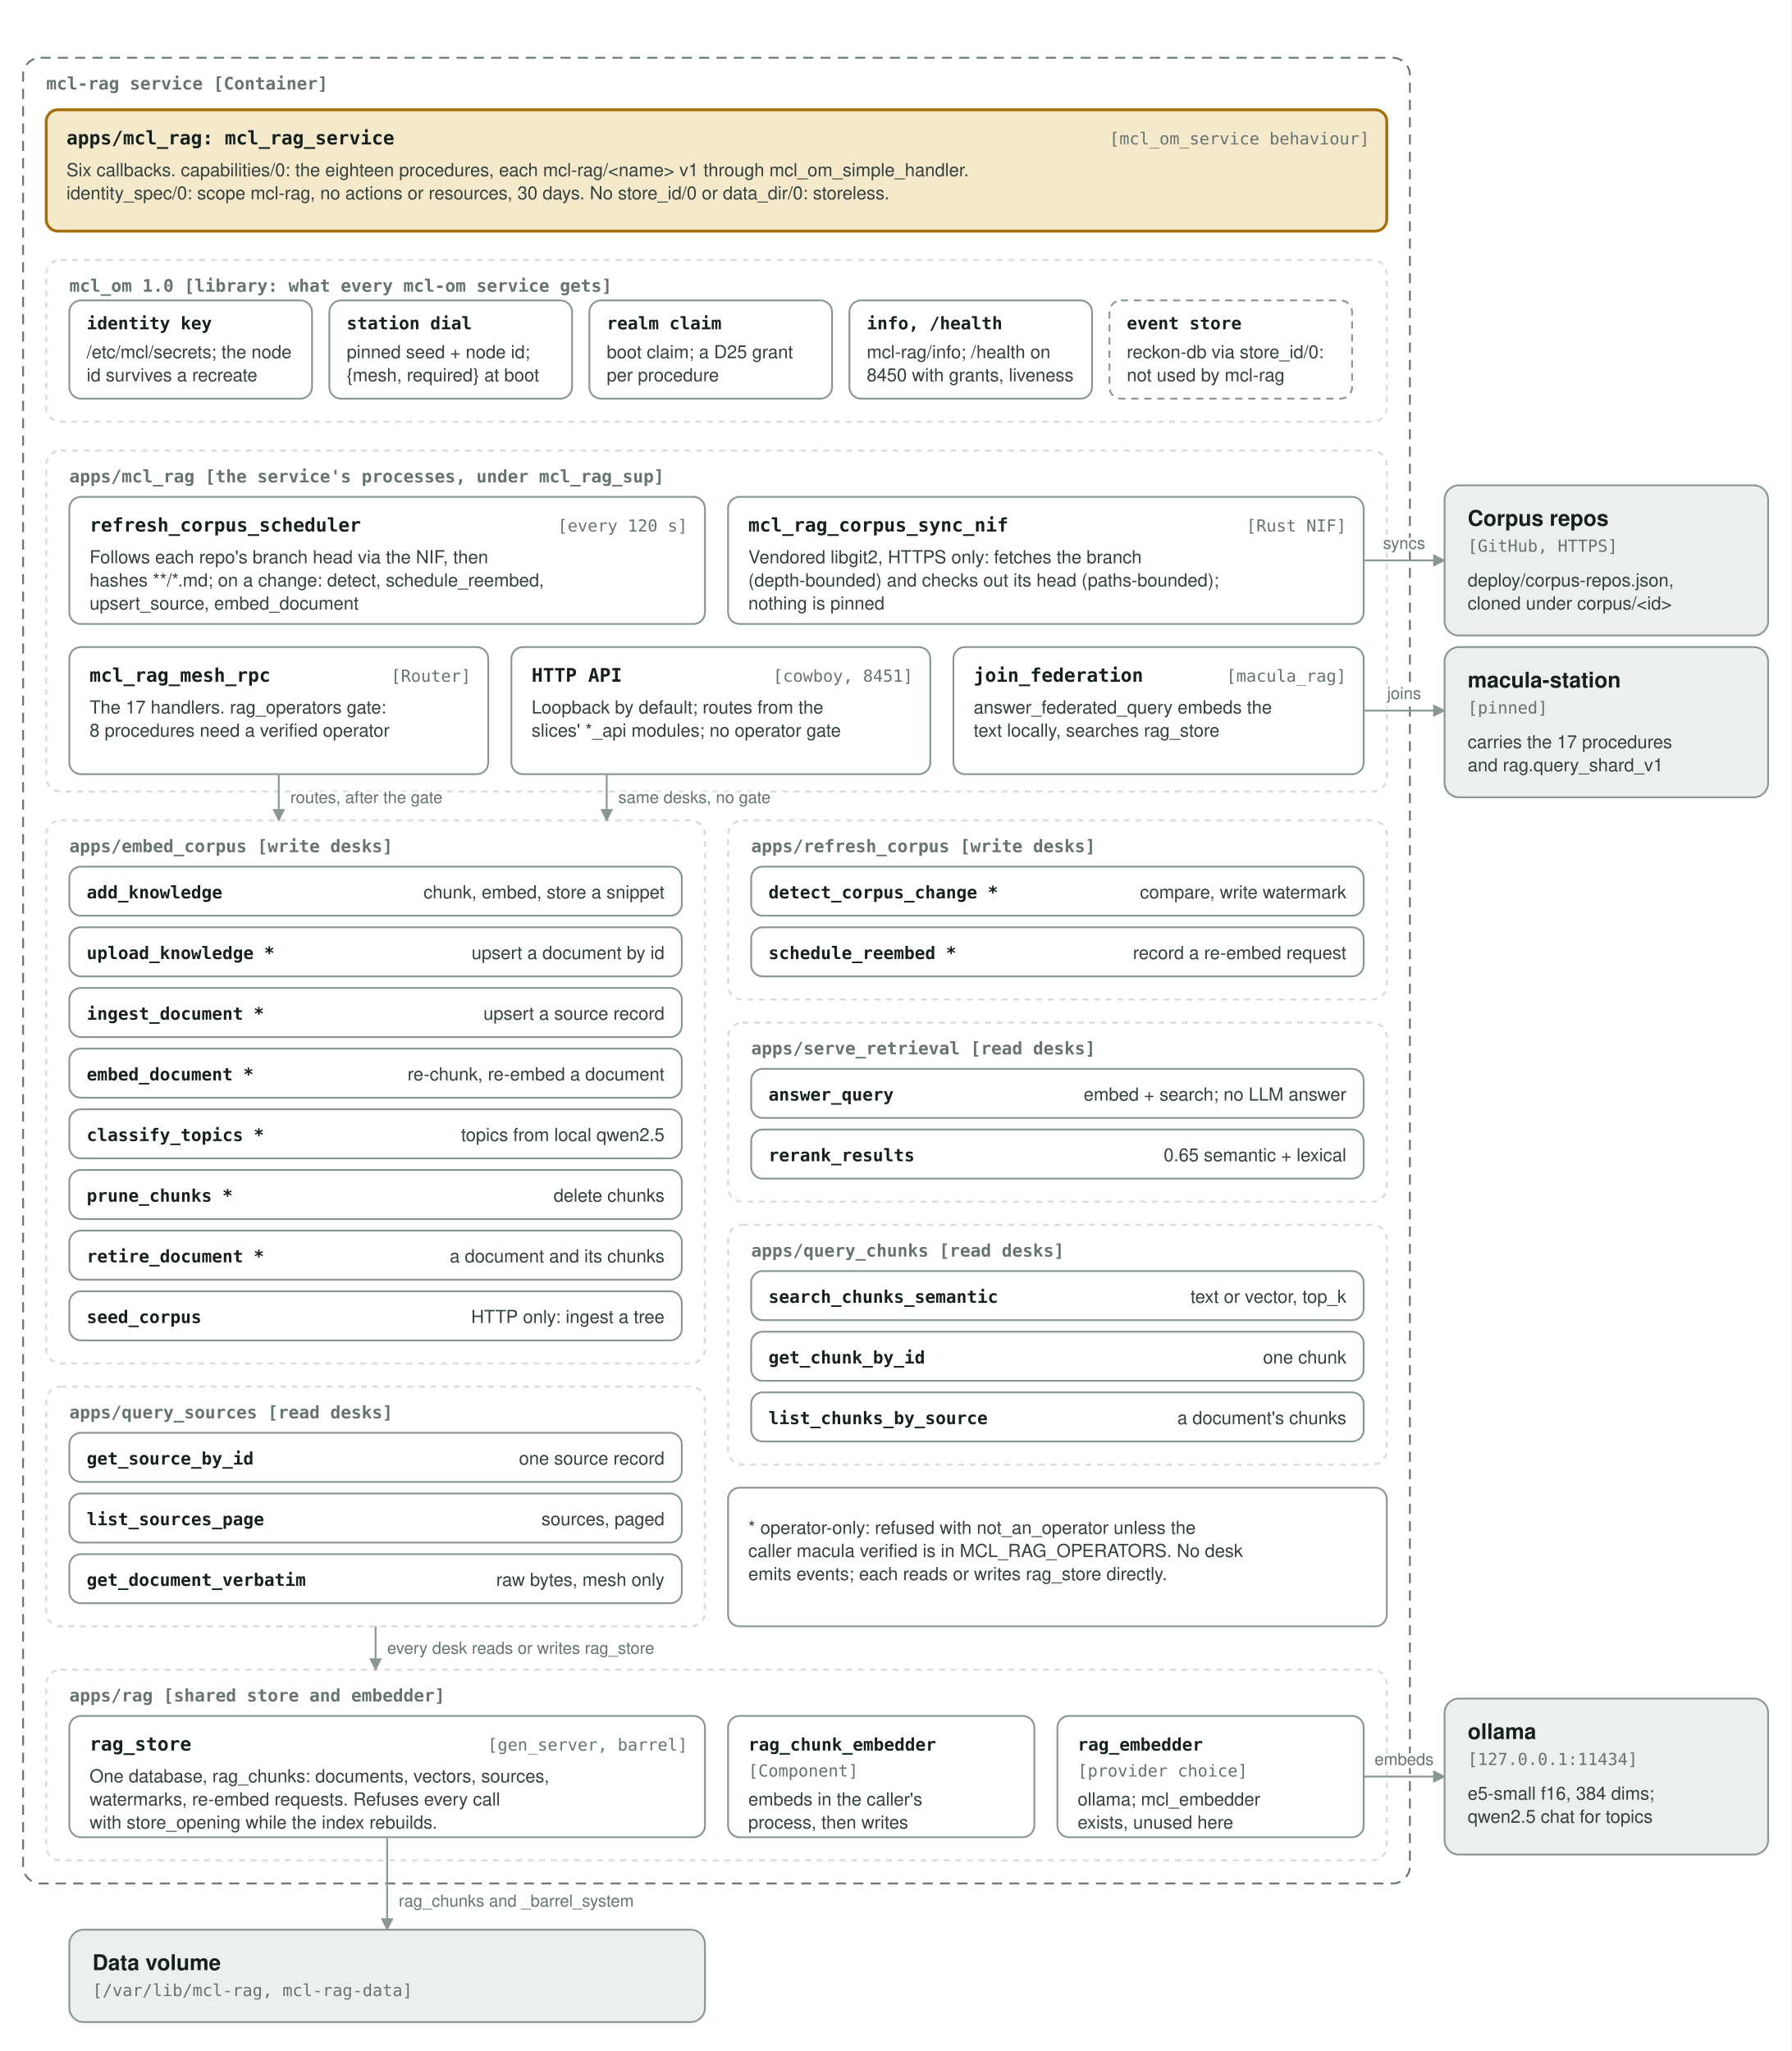
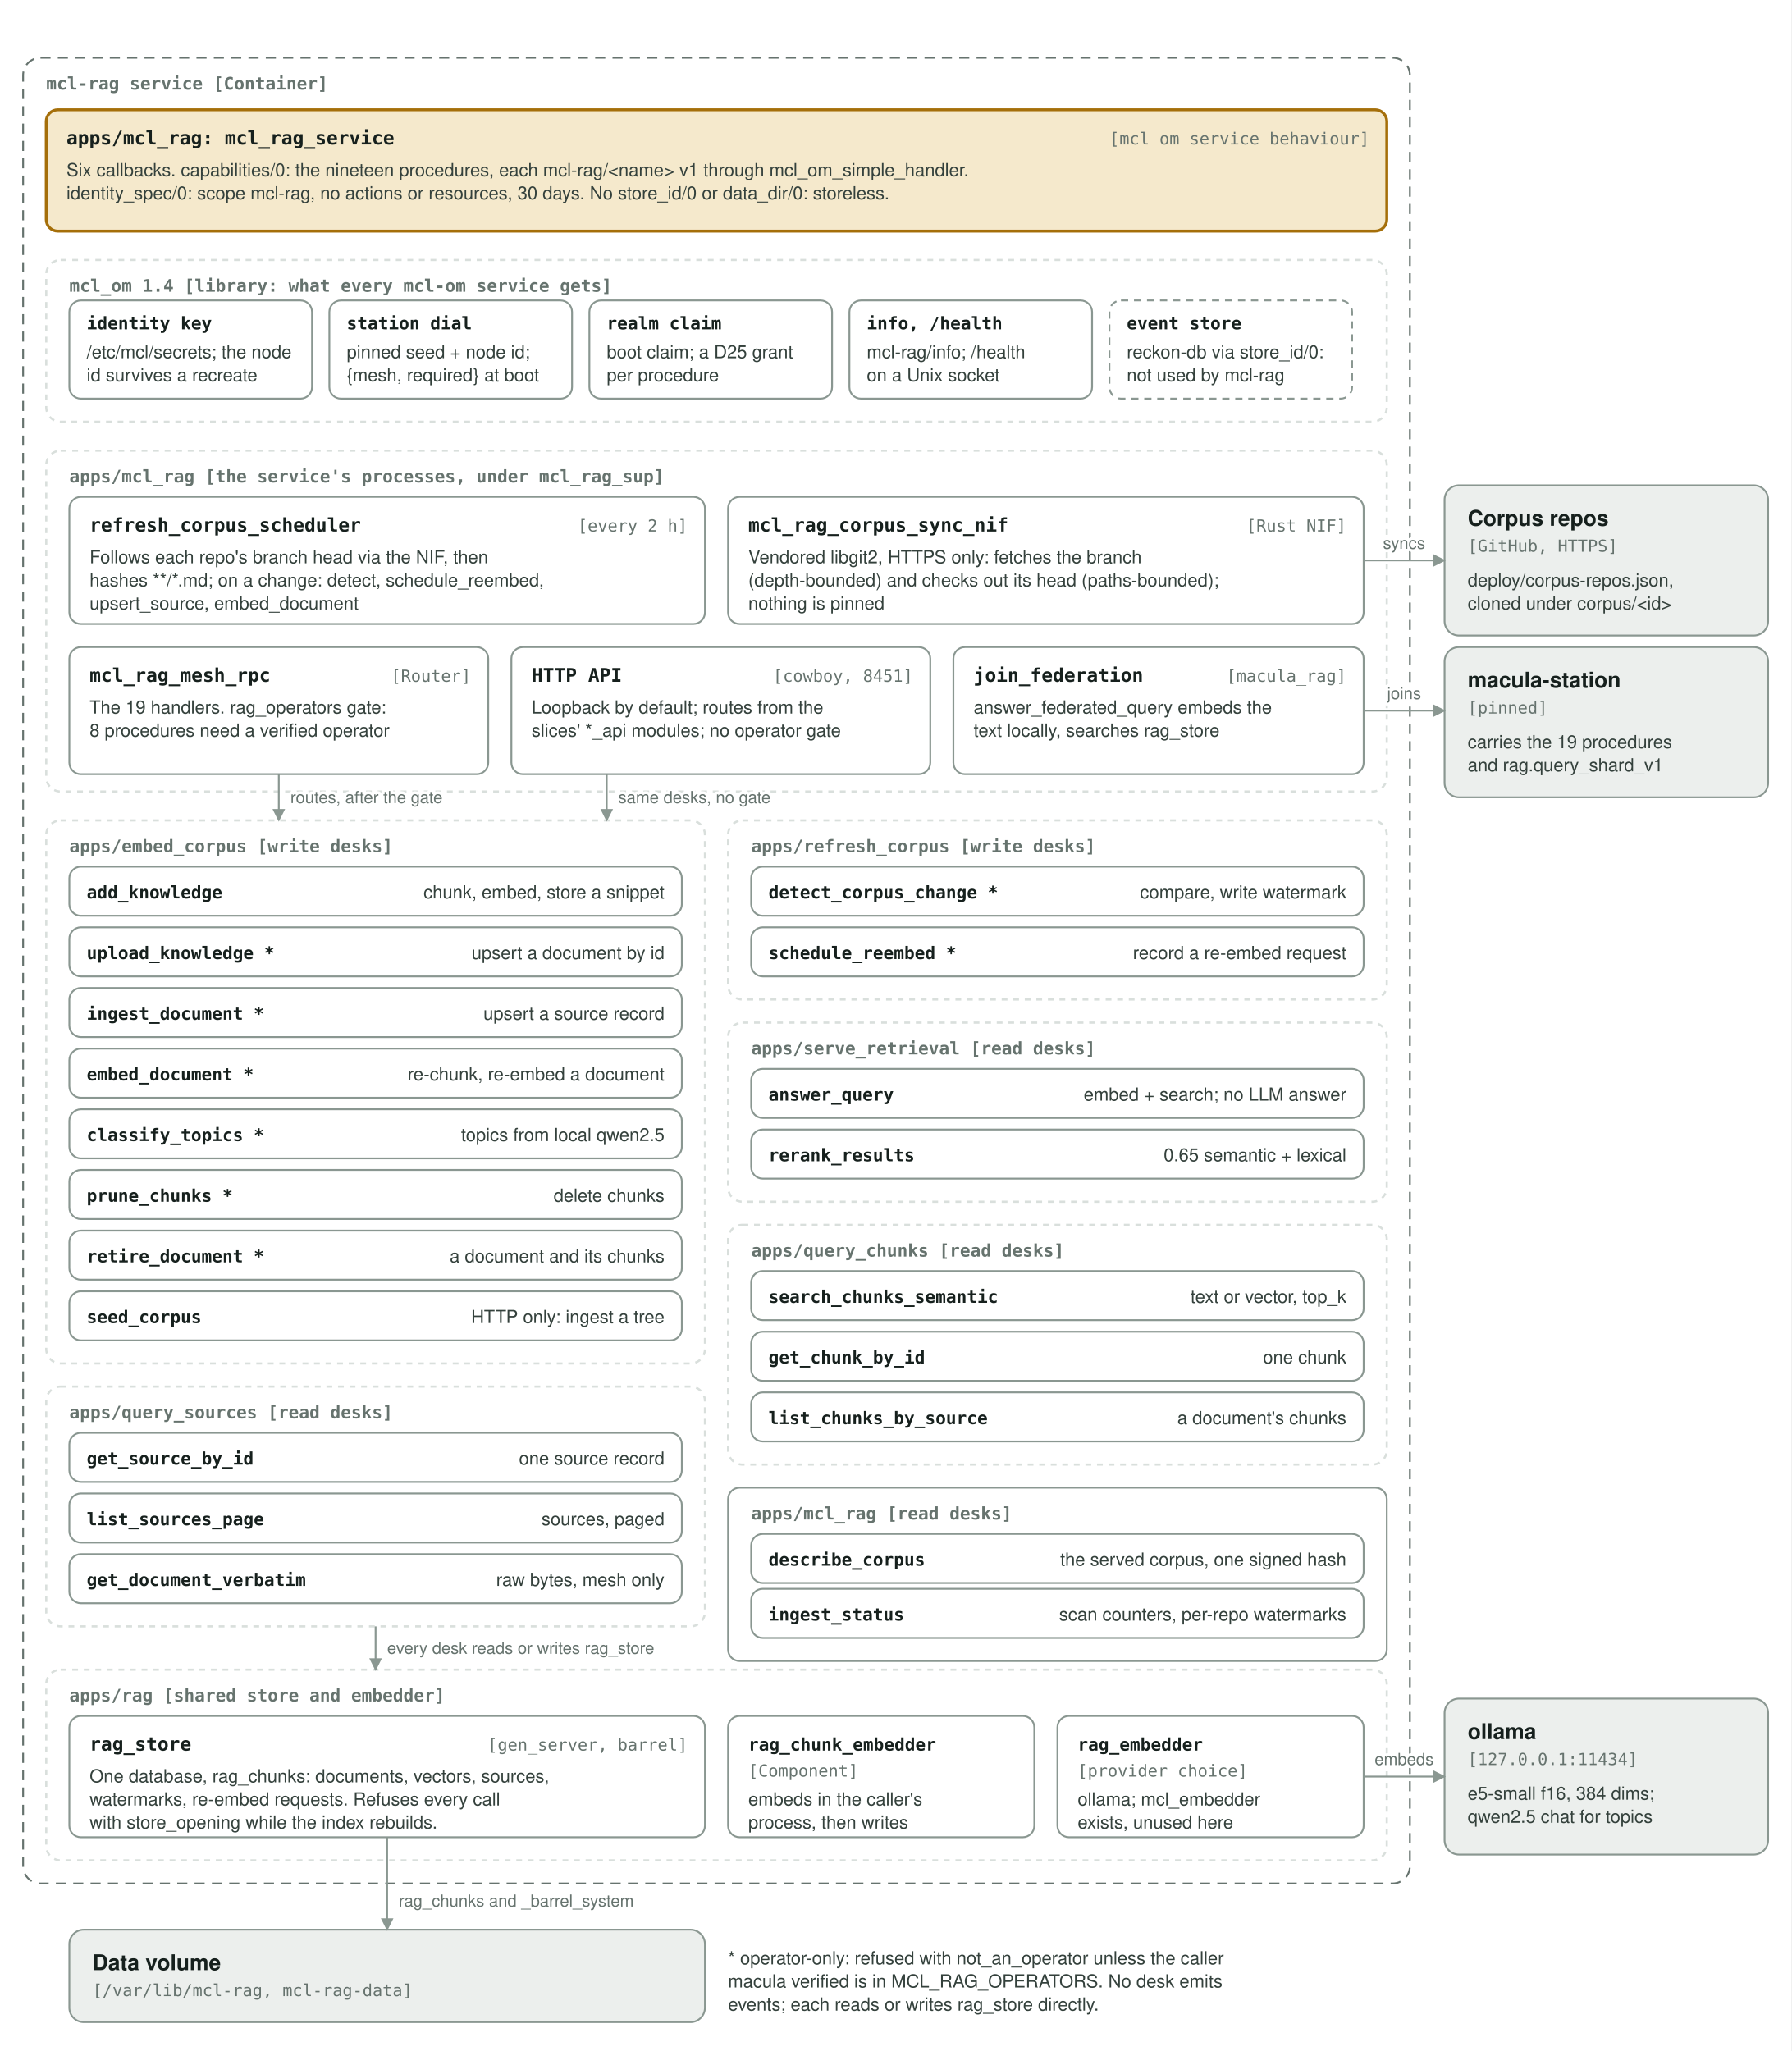
<svg xmlns="http://www.w3.org/2000/svg" viewBox="0 0 1240 1420" role="img" aria-label="mcl-rag components">
  <style>
.t-name { font-family: "Atkinson Hyperlegible", "Segoe UI", system-ui, -apple-system, Helvetica, Arial, sans-serif; font-size: 15px; font-weight: 700; }
.t-desc { font-family: "Atkinson Hyperlegible", "Segoe UI", system-ui, -apple-system, Helvetica, Arial, sans-serif; font-size: 12.5px; }
.t-rel { font-family: "Atkinson Hyperlegible", "Segoe UI", system-ui, -apple-system, Helvetica, Arial, sans-serif; font-size: 11.5px; paint-order: stroke; stroke-width: 4px; stroke-linejoin: round; }
.t-code { font-family: "JetBrains Mono", ui-monospace, Menlo, Consolas, monospace; font-size: 13px; font-weight: 600; }
.t-small { font-size: 12px; }
.t-type { font-family: "JetBrains Mono", ui-monospace, Menlo, Consolas, monospace; font-size: 11.5px; }
.t-bound { font-family: "JetBrains Mono", ui-monospace, Menlo, Consolas, monospace; font-size: 12px; font-weight: 600; }
.edge { fill: none; stroke-width: 1.25; }
.edge-later { fill: none; stroke-width: 1.25; stroke-dasharray: 5 4; }
.bg { fill: #FFFFFF; }
.b-sys { fill: #F5E9CC; stroke: #A56F0A; stroke-width: 2; }
.b-ext { fill: #ECEFED; stroke: #8A9791; stroke-width: 1.25; }
.b-per { fill: #E3EBF2; stroke: #3B5B7A; stroke-width: 1.25; }
.b-cmp { fill: #FFFFFF; stroke: #8A9791; stroke-width: 1.25; }
.b-later { fill: none; stroke: #8A9791; stroke-width: 1.25; stroke-dasharray: 5 4; }
.bound { fill: none; stroke: #66736E; stroke-width: 1.25; stroke-dasharray: 7 5; }
.bound-in { fill: none; stroke: #D9DFDC; stroke-width: 1.5; stroke-dasharray: 4 4; }
.head { fill: #3B5B7A; }
.t-name { fill: #16201D; }
.t-code { fill: #16201D; }
.t-type { fill: #66736E; }
.t-desc { fill: #34413C; }
.t-bound { fill: #66736E; }
.t-rel { fill: #66736E; stroke: #FFFFFF; }
.edge, .edge-later { stroke: #8A9791; }
.arrowhead { fill: #8A9791; }
@media (prefers-color-scheme: dark) {
.bg { fill: #171F1C; }
.b-sys { fill: #3A2E13; stroke: #E3AA3C; stroke-width: 2; }
.b-ext { fill: #1C2421; stroke: #7D8B85; stroke-width: 1.25; }
.b-per { fill: #1D2A36; stroke: #8EB4D8; stroke-width: 1.25; }
.b-cmp { fill: #171F1C; stroke: #7D8B85; stroke-width: 1.25; }
.b-later { fill: none; stroke: #7D8B85; stroke-width: 1.25; stroke-dasharray: 5 4; }
.bound { fill: none; stroke: #93A09A; stroke-width: 1.25; stroke-dasharray: 7 5; }
.bound-in { fill: none; stroke: #2A3431; stroke-width: 1.5; stroke-dasharray: 4 4; }
.head { fill: #8EB4D8; }
.t-name { fill: #E6ECE9; }
.t-code { fill: #E6ECE9; }
.t-type { fill: #93A09A; }
.t-desc { fill: #C3CDC8; }
.t-bound { fill: #93A09A; }
.t-rel { fill: #93A09A; stroke: #171F1C; }
.edge, .edge-later { stroke: #7D8B85; }
.arrowhead { fill: #7D8B85; }
}
</style>
  <defs>
    <marker id="a" viewBox="0 0 10 10" refX="9" refY="5" markerWidth="7" markerHeight="7" orient="auto-start-reverse">
      <path class="arrowhead" d="M0 0L10 5L0 10z" />
    </marker>
  </defs>
  <rect class="bg" x="0" y="0" width="1240" height="1420" />
  <rect class="bound" x="16" y="40" width="960" height="1264" rx="12" />
  <text class="t-bound" x="32" y="62">mcl-rag service [Container]</text>
  <rect class="b-sys" x="32" y="76" width="928" height="84" rx="8" />
  <text class="t-code" x="46" y="100">apps/mcl_rag: mcl_rag_service</text>
  <text class="t-type" x="948" y="100" text-anchor="end">[mcl_om_service behaviour]</text>
-   <text class="t-desc" x="46" y="122">Six callbacks. capabilities/0: the eighteen procedures, each mcl-rag/&lt;name&gt; v1 through mcl_om_simple_handler.</text>
+   <text class="t-desc" x="46" y="122">Six callbacks. capabilities/0: the nineteen procedures, each mcl-rag/&lt;name&gt; v1 through mcl_om_simple_handler.</text>
  <text class="t-desc" x="46" y="138">identity_spec/0: scope mcl-rag, no actions or resources, 30 days. No store_id/0 or data_dir/0: storeless.</text>
  <rect class="bound-in" x="32" y="180" width="928" height="112" rx="10" />
-   <text class="t-bound" x="48" y="202">mcl_om 1.0 [library: what every mcl-om service gets]</text>
+   <text class="t-bound" x="48" y="202">mcl_om 1.4 [library: what every mcl-om service gets]</text>
  <rect class="b-cmp" x="48" y="208" width="168" height="68" rx="8" />
  <text class="t-code t-small" x="60" y="228">identity key</text>
  <text class="t-desc" x="60" y="248">/etc/mcl/secrets; the node</text>
  <text class="t-desc" x="60" y="264">id survives a recreate</text>
  <rect class="b-cmp" x="228" y="208" width="168" height="68" rx="8" />
  <text class="t-code t-small" x="240" y="228">station dial</text>
  <text class="t-desc" x="240" y="248">pinned seed + node id;</text>
  <text class="t-desc" x="240" y="264">{mesh, required} at boot</text>
  <rect class="b-cmp" x="408" y="208" width="168" height="68" rx="8" />
  <text class="t-code t-small" x="420" y="228">realm claim</text>
  <text class="t-desc" x="420" y="248">boot claim; a D25 grant</text>
  <text class="t-desc" x="420" y="264">per procedure</text>
  <rect class="b-cmp" x="588" y="208" width="168" height="68" rx="8" />
  <text class="t-code t-small" x="600" y="228">info, /health</text>
-   <text class="t-desc" x="600" y="248">mcl-rag/info; /health on</text>
-   <text class="t-desc" x="600" y="264">8450 with grants, liveness</text>
+   <text class="t-desc" x="600" y="248">mcl-rag/info; /health</text>
+   <text class="t-desc" x="600" y="264">on a Unix socket</text>
  <rect class="b-later" x="768" y="208" width="168" height="68" rx="8" />
  <text class="t-code t-small" x="780" y="228">event store</text>
  <text class="t-desc" x="780" y="248">reckon-db via store_id/0:</text>
  <text class="t-desc" x="780" y="264">not used by mcl-rag</text>
  <rect class="bound-in" x="32" y="312" width="928" height="236" rx="10" />
  <text class="t-bound" x="48" y="334">apps/mcl_rag [the service's processes, under mcl_rag_sup]</text>
  <rect class="b-cmp" x="48" y="344" width="440" height="88" rx="8" />
  <text class="t-code" x="62" y="368">refresh_corpus_scheduler</text>
-   <text class="t-type" x="476" y="368" text-anchor="end">[every 120 s]</text>
+   <text class="t-type" x="476" y="368" text-anchor="end">[every 2 h]</text>
  <text class="t-desc" x="62" y="390">Follows each repo's branch head via the NIF, then</text>
  <text class="t-desc" x="62" y="406">hashes **/*.md; on a change: detect, schedule_reembed,</text>
  <text class="t-desc" x="62" y="422">upsert_source, embed_document</text>
  <rect class="b-cmp" x="504" y="344" width="440" height="88" rx="8" />
  <text class="t-code" x="518" y="368">mcl_rag_corpus_sync_nif</text>
  <text class="t-type" x="932" y="368" text-anchor="end">[Rust NIF]</text>
  <text class="t-desc" x="518" y="390">Vendored libgit2, HTTPS only: fetches the branch</text>
  <text class="t-desc" x="518" y="406">(depth-bounded) and checks out its head (paths-bounded);</text>
  <text class="t-desc" x="518" y="422">nothing is pinned</text>
  <rect class="b-cmp" x="48" y="448" width="290" height="88" rx="8" />
  <text class="t-code" x="62" y="472">mcl_rag_mesh_rpc</text>
  <text class="t-type" x="326" y="472" text-anchor="end">[Router]</text>
-   <text class="t-desc" x="62" y="494">The 17 handlers. rag_operators gate:</text>
+   <text class="t-desc" x="62" y="494">The 19 handlers. rag_operators gate:</text>
  <text class="t-desc" x="62" y="510">8 procedures need a verified operator</text>
  <rect class="b-cmp" x="354" y="448" width="290" height="88" rx="8" />
  <text class="t-code" x="368" y="472">HTTP API</text>
  <text class="t-type" x="632" y="472" text-anchor="end">[cowboy, 8451]</text>
  <text class="t-desc" x="368" y="494">Loopback by default; routes from the</text>
  <text class="t-desc" x="368" y="510">slices' *_api modules; no operator gate</text>
  <rect class="b-cmp" x="660" y="448" width="284" height="88" rx="8" />
  <text class="t-code" x="674" y="472">join_federation</text>
  <text class="t-type" x="932" y="472" text-anchor="end">[macula_rag]</text>
  <text class="t-desc" x="674" y="494">answer_federated_query embeds the</text>
  <text class="t-desc" x="674" y="510">text locally, searches rag_store</text>
  <rect class="bound-in" x="32" y="568" width="456" height="376" rx="10" />
  <text class="t-bound" x="48" y="590">apps/embed_corpus [write desks]</text>
  <rect class="b-cmp" x="48" y="600" width="424" height="34" rx="8" />
  <text class="t-code t-small" x="60" y="622">add_knowledge</text>
  <text class="t-desc" x="460" y="622" text-anchor="end">chunk, embed, store a snippet</text>
  <rect class="b-cmp" x="48" y="642" width="424" height="34" rx="8" />
  <text class="t-code t-small" x="60" y="664">upload_knowledge *</text>
  <text class="t-desc" x="460" y="664" text-anchor="end">upsert a document by id</text>
  <rect class="b-cmp" x="48" y="684" width="424" height="34" rx="8" />
  <text class="t-code t-small" x="60" y="706">ingest_document *</text>
  <text class="t-desc" x="460" y="706" text-anchor="end">upsert a source record</text>
  <rect class="b-cmp" x="48" y="726" width="424" height="34" rx="8" />
  <text class="t-code t-small" x="60" y="748">embed_document *</text>
  <text class="t-desc" x="460" y="748" text-anchor="end">re-chunk, re-embed a document</text>
  <rect class="b-cmp" x="48" y="768" width="424" height="34" rx="8" />
  <text class="t-code t-small" x="60" y="790">classify_topics *</text>
  <text class="t-desc" x="460" y="790" text-anchor="end">topics from local qwen2.5</text>
  <rect class="b-cmp" x="48" y="810" width="424" height="34" rx="8" />
  <text class="t-code t-small" x="60" y="832">prune_chunks *</text>
  <text class="t-desc" x="460" y="832" text-anchor="end">delete chunks</text>
  <rect class="b-cmp" x="48" y="852" width="424" height="34" rx="8" />
  <text class="t-code t-small" x="60" y="874">retire_document *</text>
  <text class="t-desc" x="460" y="874" text-anchor="end">a document and its chunks</text>
  <rect class="b-cmp" x="48" y="894" width="424" height="34" rx="8" />
  <text class="t-code t-small" x="60" y="916">seed_corpus</text>
  <text class="t-desc" x="460" y="916" text-anchor="end">HTTP only: ingest a tree</text>
  <rect class="bound-in" x="32" y="960" width="456" height="166" rx="10" />
  <text class="t-bound" x="48" y="982">apps/query_sources [read desks]</text>
  <rect class="b-cmp" x="48" y="992" width="424" height="34" rx="8" />
  <text class="t-code t-small" x="60" y="1014">get_source_by_id</text>
  <text class="t-desc" x="460" y="1014" text-anchor="end">one source record</text>
  <rect class="b-cmp" x="48" y="1034" width="424" height="34" rx="8" />
  <text class="t-code t-small" x="60" y="1056">list_sources_page</text>
  <text class="t-desc" x="460" y="1056" text-anchor="end">sources, paged</text>
  <rect class="b-cmp" x="48" y="1076" width="424" height="34" rx="8" />
  <text class="t-code t-small" x="60" y="1098">get_document_verbatim</text>
  <text class="t-desc" x="460" y="1098" text-anchor="end">raw bytes, mesh only</text>
  <rect class="bound-in" x="504" y="568" width="456" height="124" rx="10" />
  <text class="t-bound" x="520" y="590">apps/refresh_corpus [write desks]</text>
  <rect class="b-cmp" x="520" y="600" width="424" height="34" rx="8" />
  <text class="t-code t-small" x="532" y="622">detect_corpus_change *</text>
  <text class="t-desc" x="932" y="622" text-anchor="end">compare, write watermark</text>
  <rect class="b-cmp" x="520" y="642" width="424" height="34" rx="8" />
  <text class="t-code t-small" x="532" y="664">schedule_reembed *</text>
  <text class="t-desc" x="932" y="664" text-anchor="end">record a re-embed request</text>
  <rect class="bound-in" x="504" y="708" width="456" height="124" rx="10" />
  <text class="t-bound" x="520" y="730">apps/serve_retrieval [read desks]</text>
  <rect class="b-cmp" x="520" y="740" width="424" height="34" rx="8" />
  <text class="t-code t-small" x="532" y="762">answer_query</text>
  <text class="t-desc" x="932" y="762" text-anchor="end">embed + search; no LLM answer</text>
  <rect class="b-cmp" x="520" y="782" width="424" height="34" rx="8" />
  <text class="t-code t-small" x="532" y="804">rerank_results</text>
  <text class="t-desc" x="932" y="804" text-anchor="end">0.65 semantic + lexical</text>
  <rect class="bound-in" x="504" y="848" width="456" height="166" rx="10" />
  <text class="t-bound" x="520" y="870">apps/query_chunks [read desks]</text>
  <rect class="b-cmp" x="520" y="880" width="424" height="34" rx="8" />
  <text class="t-code t-small" x="532" y="902">search_chunks_semantic</text>
  <text class="t-desc" x="932" y="902" text-anchor="end">text or vector, top_k</text>
  <rect class="b-cmp" x="520" y="922" width="424" height="34" rx="8" />
  <text class="t-code t-small" x="532" y="944">get_chunk_by_id</text>
  <text class="t-desc" x="932" y="944" text-anchor="end">one chunk</text>
  <rect class="b-cmp" x="520" y="964" width="424" height="34" rx="8" />
  <text class="t-code t-small" x="532" y="986">list_chunks_by_source</text>
  <text class="t-desc" x="932" y="986" text-anchor="end">a document's chunks</text>
-   <rect class="b-cmp" x="504" y="1030" width="456" height="96" rx="8" />
-   <text class="t-desc" x="518" y="1062">* operator-only: refused with not_an_operator unless the</text>
-   <text class="t-desc" x="518" y="1078">caller macula verified is in MCL_RAG_OPERATORS. No desk</text>
-   <text class="t-desc" x="518" y="1094">emits events; each reads or writes rag_store directly.</text>
+   <rect class="b-cmp" x="504" y="1030" width="456" height="120" rx="8" />
+   <text class="t-bound" x="520" y="1052">apps/mcl_rag [read desks]</text>
+   <rect class="b-cmp" x="520" y="1062" width="424" height="34" rx="8" />
+   <text class="t-code t-small" x="532" y="1084">describe_corpus</text>
+   <text class="t-desc" x="932" y="1084" text-anchor="end">the served corpus, one signed hash</text>
+   <rect class="b-cmp" x="520" y="1100" width="424" height="34" rx="8" />
+   <text class="t-code t-small" x="532" y="1122">ingest_status</text>
+   <text class="t-desc" x="932" y="1122" text-anchor="end">scan counters, per-repo watermarks</text>
  <rect class="bound-in" x="32" y="1156" width="928" height="132" rx="10" />
  <text class="t-bound" x="48" y="1178">apps/rag [shared store and embedder]</text>
  <rect class="b-cmp" x="48" y="1188" width="440" height="84" rx="8" />
  <text class="t-code" x="62" y="1212">rag_store</text>
  <text class="t-type" x="476" y="1212" text-anchor="end">[gen_server, barrel]</text>
  <text class="t-desc" x="62" y="1234">One database, rag_chunks: documents, vectors, sources,</text>
  <text class="t-desc" x="62" y="1250">watermarks, re-embed requests. Refuses every call</text>
  <text class="t-desc" x="62" y="1266">with store_opening while the index rebuilds.</text>
  <rect class="b-cmp" x="504" y="1188" width="212" height="84" rx="8" />
  <text class="t-code t-small" x="518" y="1212">rag_chunk_embedder</text>
  <text class="t-type" x="518" y="1230">[Component]</text>
  <text class="t-desc" x="518" y="1250">embeds in the caller's</text>
  <text class="t-desc" x="518" y="1266">process, then writes</text>
  <rect class="b-cmp" x="732" y="1188" width="212" height="84" rx="8" />
  <text class="t-code t-small" x="746" y="1212">rag_embedder</text>
  <text class="t-type" x="746" y="1230">[provider choice]</text>
  <text class="t-desc" x="746" y="1250">ollama; mcl_embedder</text>
  <text class="t-desc" x="746" y="1266">exists, unused here</text>
  <rect class="b-ext" x="1000" y="336" width="224" height="104" rx="10" />
  <text class="t-name" x="1016" y="364">Corpus repos</text>
  <text class="t-type" x="1016" y="382">[GitHub, HTTPS]</text>
  <text class="t-desc" x="1016" y="406">deploy/corpus-repos.json,</text>
  <text class="t-desc" x="1016" y="422">cloned under corpus/&lt;id&gt;</text>
  <rect class="b-ext" x="1000" y="448" width="224" height="104" rx="10" />
  <text class="t-name" x="1016" y="476">macula-station</text>
  <text class="t-type" x="1016" y="494">[pinned]</text>
-   <text class="t-desc" x="1016" y="518">carries the 17 procedures</text>
+   <text class="t-desc" x="1016" y="518">carries the 19 procedures</text>
  <text class="t-desc" x="1016" y="534">and rag.query_shard_v1</text>
  <rect class="b-ext" x="1000" y="1176" width="224" height="108" rx="10" />
  <text class="t-name" x="1016" y="1204">ollama</text>
  <text class="t-type" x="1016" y="1222">[127.0.0.1:11434]</text>
  <text class="t-desc" x="1016" y="1246">e5-small f16, 384 dims;</text>
  <text class="t-desc" x="1016" y="1262">qwen2.5 chat for topics</text>
  <rect class="b-ext" x="48" y="1336" width="440" height="64" rx="10" />
  <text class="t-name" x="64" y="1364">Data volume</text>
  <text class="t-type" x="64" y="1382">[/var/lib/mcl-rag, mcl-rag-data]</text>
  <path class="edge" d="M944 388H1000" marker-end="url(#a)" />
  <text class="t-rel" x="972" y="380" text-anchor="middle">syncs</text>
  <path class="edge" d="M944 492H1000" marker-end="url(#a)" />
  <text class="t-rel" x="972" y="484" text-anchor="middle">joins</text>
  <path class="edge" d="M193 536V568" marker-end="url(#a)" />
  <text class="t-rel" x="201" y="556">routes, after the gate</text>
  <path class="edge" d="M420 536V568" marker-end="url(#a)" />
  <text class="t-rel" x="428" y="556">same desks, no gate</text>
  <path class="edge" d="M260 1126V1156" marker-end="url(#a)" />
  <text class="t-rel" x="268" y="1145">every desk reads or writes rag_store</text>
  <path class="edge" d="M944 1230H1000" marker-end="url(#a)" />
  <text class="t-rel" x="972" y="1222" text-anchor="middle">embeds</text>
  <path class="edge" d="M268 1272V1336" marker-end="url(#a)" />
  <text class="t-rel" x="276" y="1320">rag_chunks and _barrel_system</text>
+   <text class="t-desc" x="504" y="1360">* operator-only: refused with not_an_operator unless the caller</text>
+   <text class="t-desc" x="504" y="1376">macula verified is in MCL_RAG_OPERATORS. No desk emits</text>
+   <text class="t-desc" x="504" y="1392">events; each reads or writes rag_store directly.</text>
</svg>
